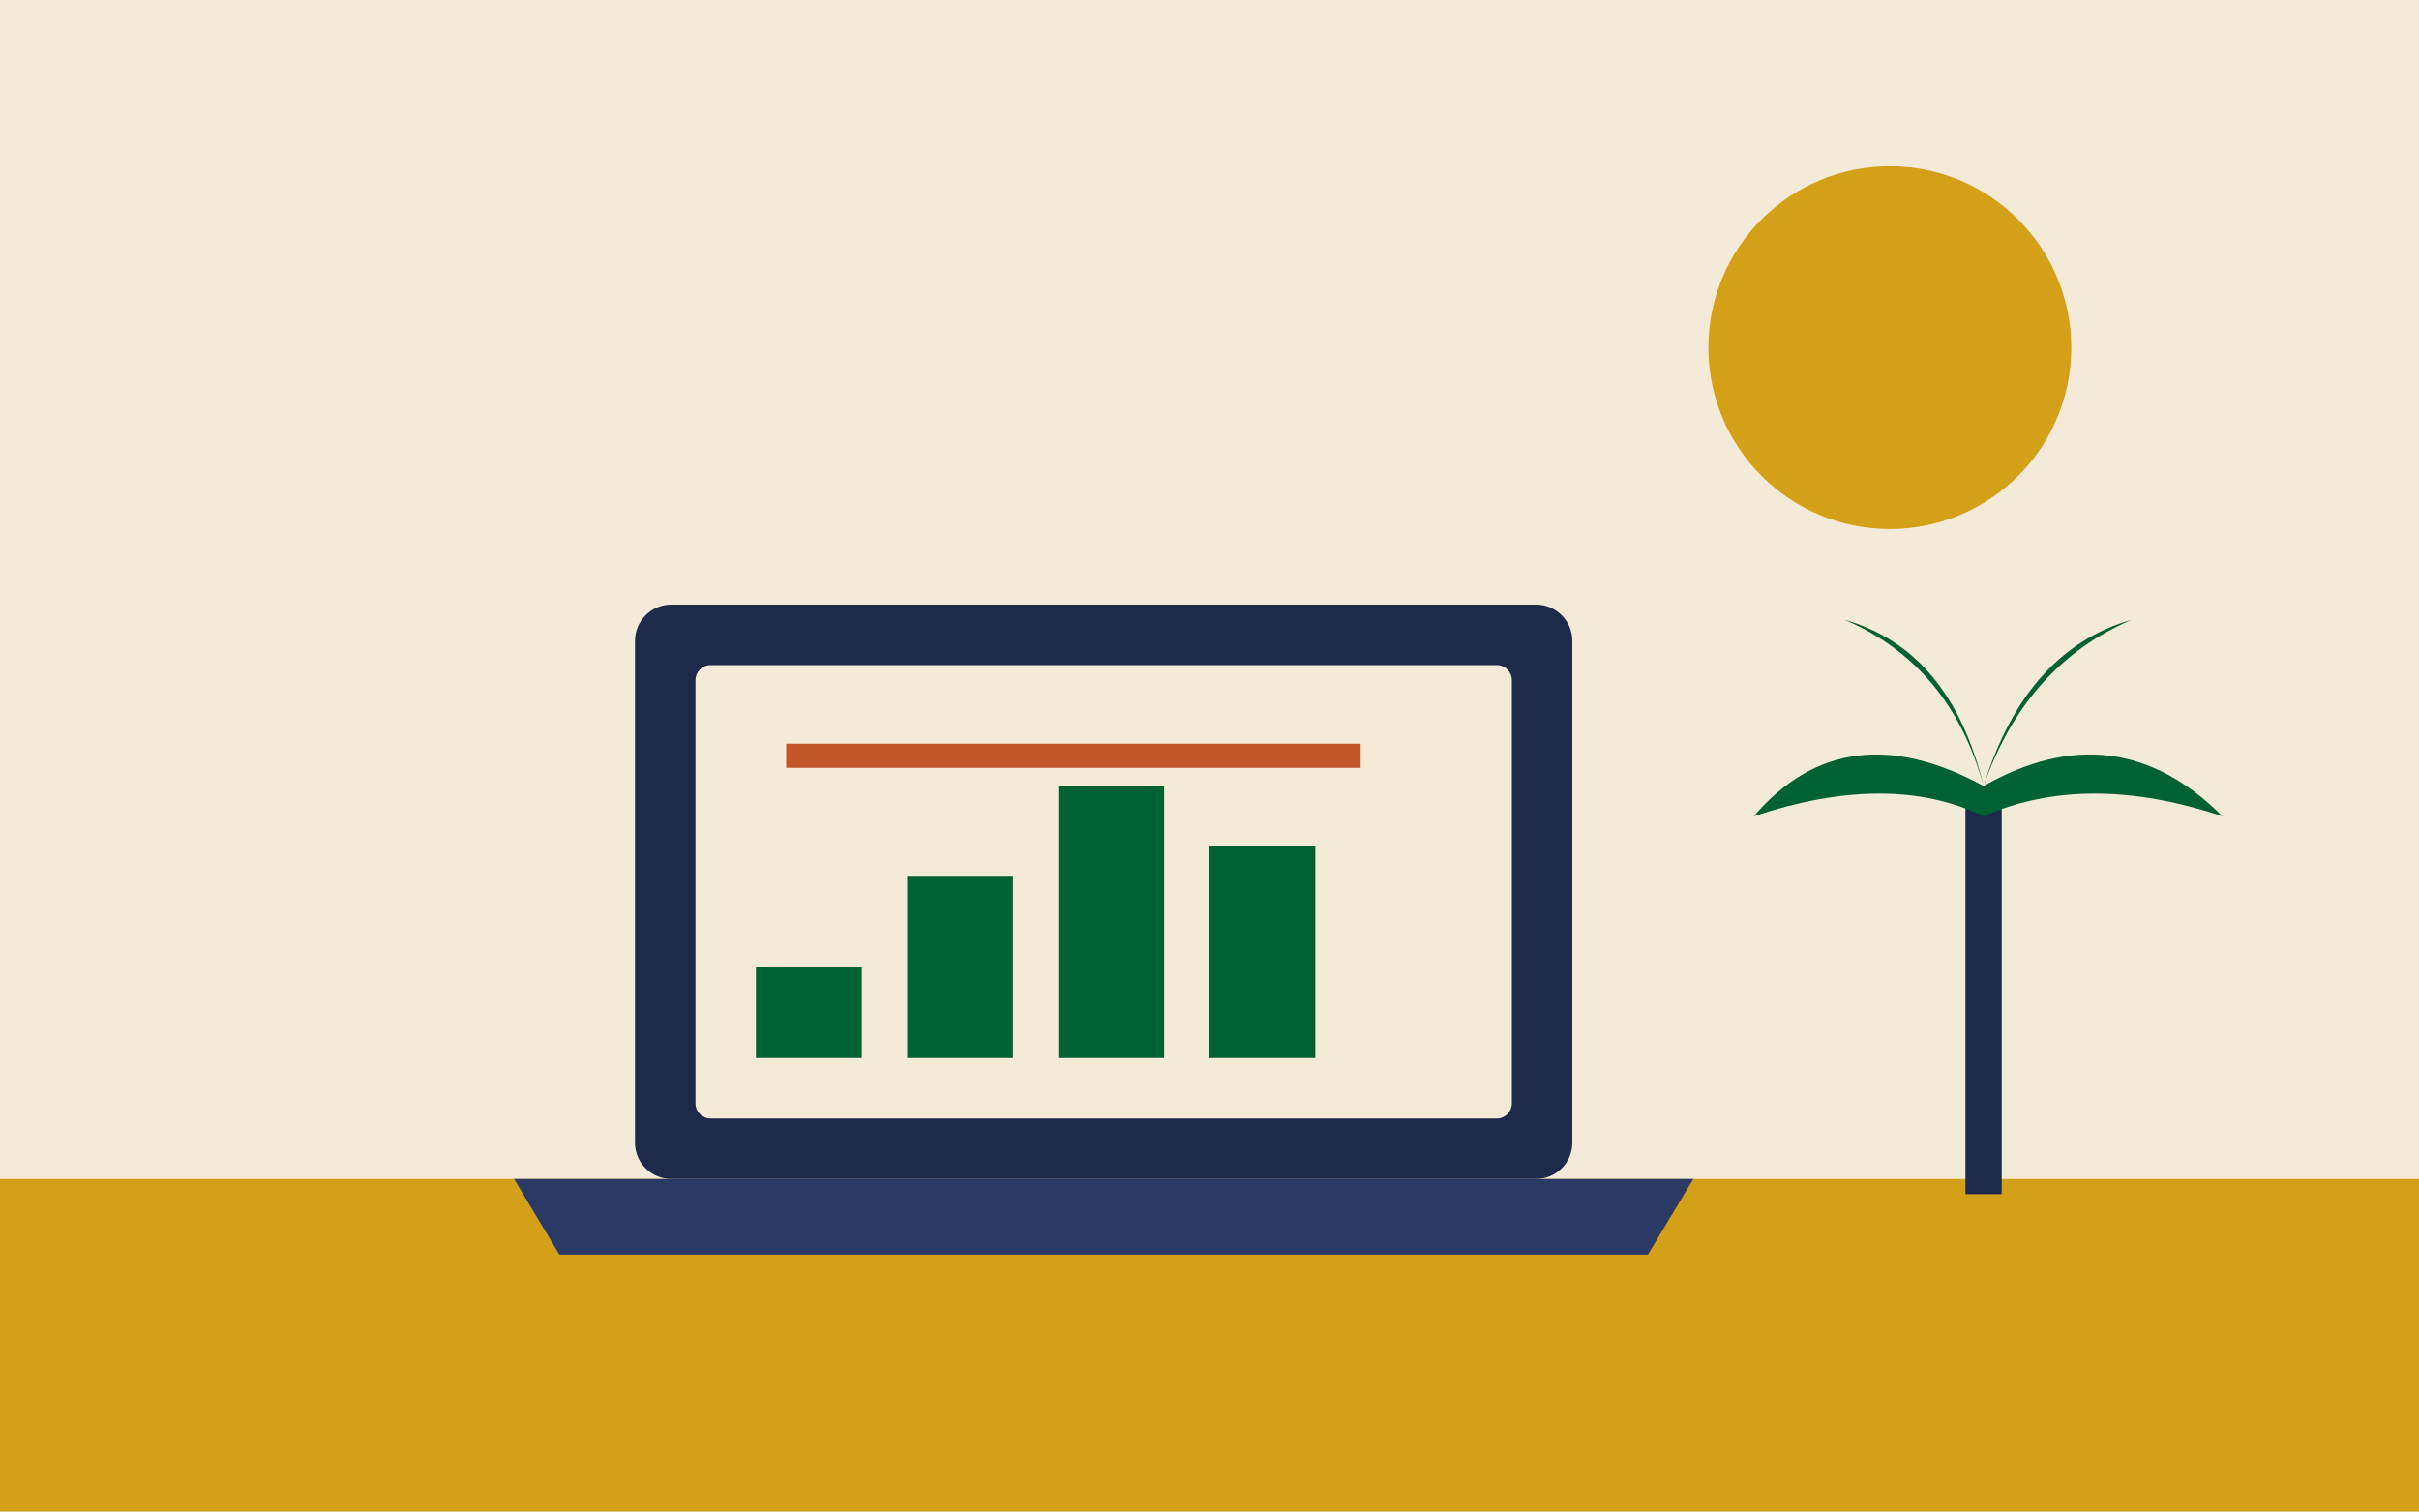
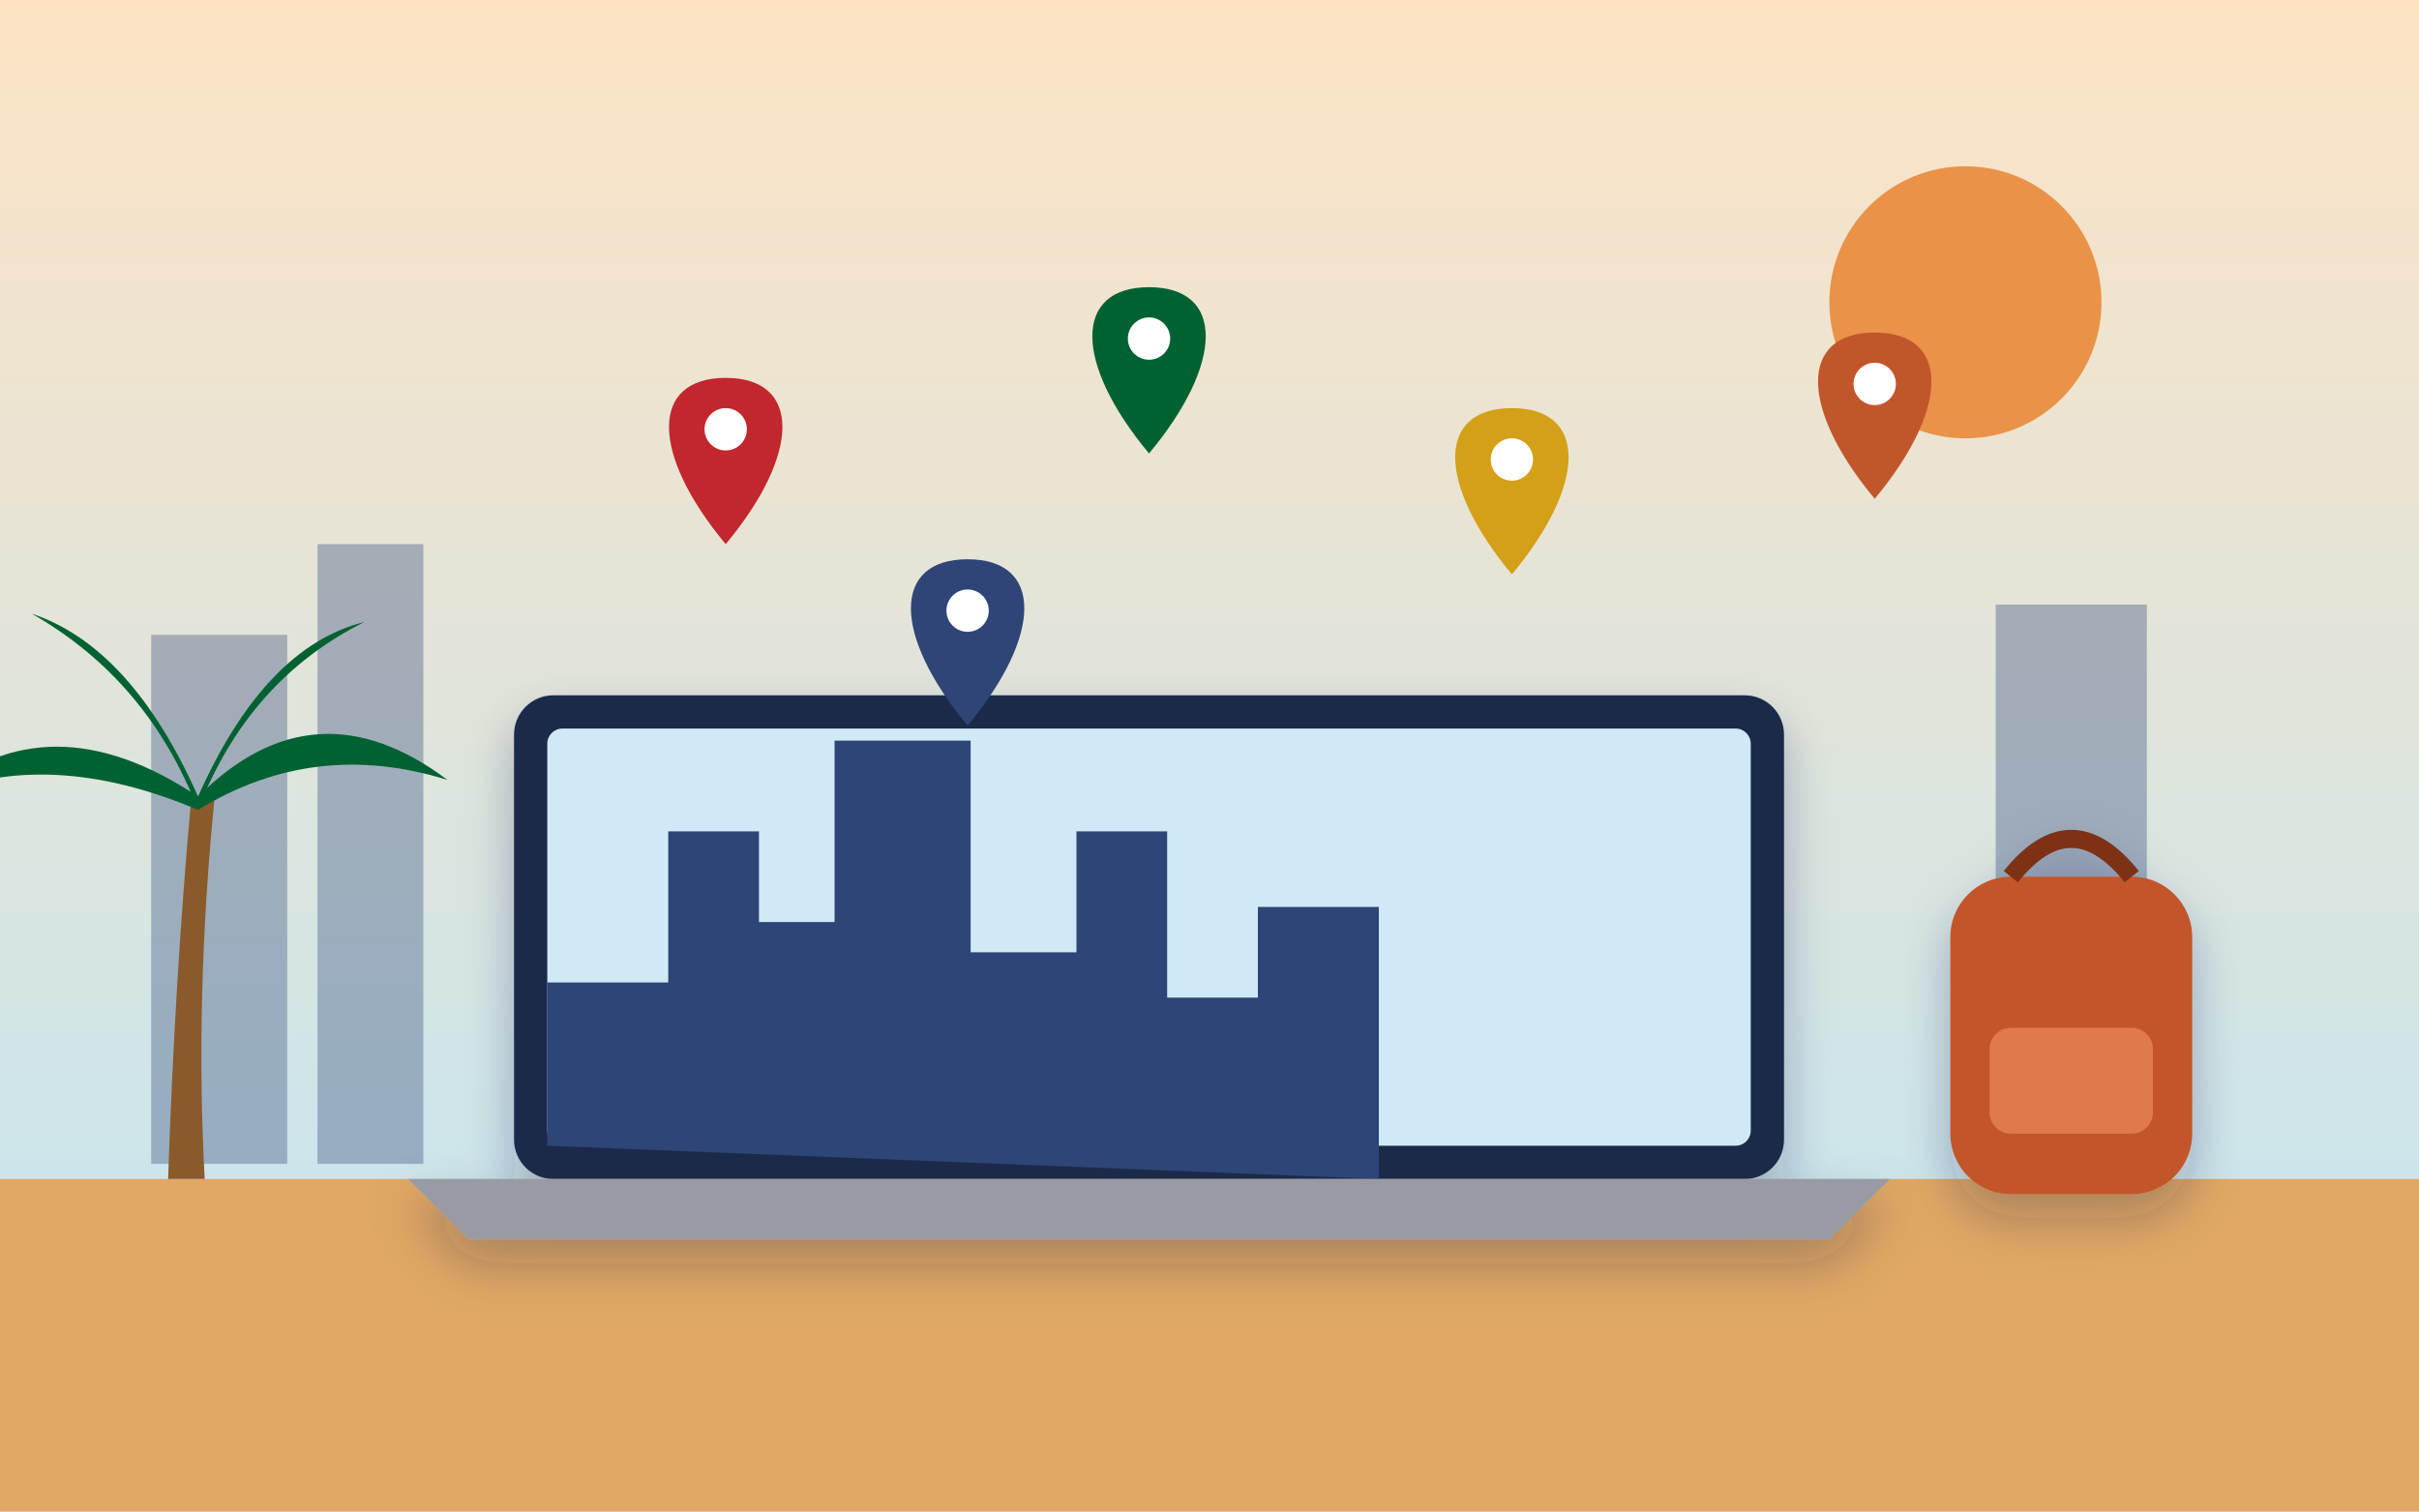
- <svg xmlns="http://www.w3.org/2000/svg" viewBox="0 0 1600 1000" width="1600" height="1000">
-   <rect width="1600" height="1000" fill="#f4ead8" />
-   <circle cx="1250" cy="230" r="120" fill="#d4a017" />
-   <rect y="780" width="1600" height="220" fill="#d4a017" />
-   <rect x="420" y="400" width="620" height="380" rx="24" fill="#1e2a4a" />
-   <rect x="460" y="440" width="540" height="300" rx="10" fill="#f4ead8" />
-   <path d="M340 780 H1120 L1090 830 H370Z" fill="#2b3a64" />
-   <g fill="#006233">
-     <rect x="500" y="640" width="70" height="60" />
-     <rect x="600" y="580" width="70" height="120" />
-     <rect x="700" y="520" width="70" height="180" />
-     <rect x="800" y="560" width="70" height="140" />
+ <svg xmlns="http://www.w3.org/2000/svg" viewBox="0 0 1600 1000" role="img">
+   <defs>
+     <linearGradient id="bg" x1="0" y1="0" x2="0" y2="1">
+       <stop offset="0" stop-color="#fde3c4" />
+       <stop offset="1" stop-color="#bfe6f5" />
+     </linearGradient>
+     <filter id="sh" x="-20%" y="-20%" width="140%" height="150%">
+       <feDropShadow dx="0" dy="16" stdDeviation="16" flood-color="#1e2a4a" flood-opacity=".28" />
+     </filter>
+   </defs>
+   <rect width="1600" height="1000" fill="url(#bg)" />
+   <rect y="780" width="1600" height="220" fill="#e0a864" />
+   <circle cx="1300" cy="200" r="90" fill="#e98a3a" opacity=".9" />
+   <g fill="#2f4577" opacity=".35">
+     <rect x="100" y="420" width="90" height="350" />
+     <rect x="210" y="360" width="70" height="410" />
+     <rect x="1320" y="400" width="100" height="370" />
  </g>
-   <path d="M520 500 H900" stroke="#c2562b" stroke-width="16" />
-   <rect x="1300" y="520" width="24" height="270" fill="#1e2a4a" />
-   <g fill="#006233">
-     <path d="M1312 520 Q1220 470 1160 540 Q1250 510 1312 540Z" />
-     <path d="M1312 520 Q1400 470 1470 540 Q1380 510 1312 540Z" />
-     <path d="M1312 520 Q1290 430 1220 410 Q1290 440 1312 520Z" />
-     <path d="M1312 520 Q1340 430 1410 410 Q1340 440 1312 520Z" />
+   <g transform="translate(300 780)" filter="url(#sh)">
+     <rect x="40" y="-320" width="840" height="320" rx="26" fill="#1e2a4a" />
+     <rect x="62" y="-298" width="796" height="276" rx="10" fill="#cfe9f7" />
+     <path d="M62 -22 V-130 h80 v-100 h60 v60 h50 v-120 h90 v140 h70 v-80 h60 v110 h60 v-60 h80 v180z" fill="#2f4577" />
+     <path d="M-30 0 h980 l-40 40 h-900z" fill="#9a9aa5" />
+   </g>
+   <g transform="translate(480 360)">
+     <path d="M0 0 C-50 -60 -50 -110 0 -110 S50 -60 0 0z" fill="#c1272d" />
+     <circle cy="-76" r="14" fill="#fff" />
+   </g>
+   <g transform="translate(760 300)">
+     <path d="M0 0 C-50 -60 -50 -110 0 -110 S50 -60 0 0z" fill="#006233" />
+     <circle cy="-76" r="14" fill="#fff" />
+   </g>
+   <g transform="translate(1000 380)">
+     <path d="M0 0 C-50 -60 -50 -110 0 -110 S50 -60 0 0z" fill="#d4a017" />
+     <circle cy="-76" r="14" fill="#fff" />
+   </g>
+   <g transform="translate(640 480)">
+     <path d="M0 0 C-50 -60 -50 -110 0 -110 S50 -60 0 0z" fill="#2f4577" />
+     <circle cy="-76" r="14" fill="#fff" />
+   </g>
+   <g transform="translate(1240 330)">
+     <path d="M0 0 C-50 -60 -50 -110 0 -110 S50 -60 0 0z" fill="#c2562b" />
+     <circle cy="-76" r="14" fill="#fff" />
+   </g>
+   <g transform="translate(120 780) scale(1.1)">
+     <path d="M-8 0 Q-4 -120 6 -230 L20 -230 Q8 -110 14 0 Z" fill="#8a5a2b" />
+     <g fill="#006233">
+       <path d="M10 -230 Q-80 -290 -150 -230 Q-80 -260 10 -222Z" />
+       <path d="M10 -230 Q80 -300 160 -240 Q80 -265 10 -222Z" />
+       <path d="M10 -230 Q-30 -320 -90 -340 Q-20 -300 10 -222Z" />
+       <path d="M10 -230 Q50 -320 110 -335 Q40 -300 10 -222Z" />
+     </g>
+   </g>
+   <g transform="translate(1290 790)" filter="url(#sh)">
+     <rect width="160" height="210" rx="40" y="-210" fill="#c2562b" />
+     <rect x="26" y="-110" width="108" height="70" rx="14" fill="#e07a4d" />
+     <path d="M40 -210 q40 -50 80 0" fill="none" stroke="#7d3317" stroke-width="12" />
  </g>
</svg>
